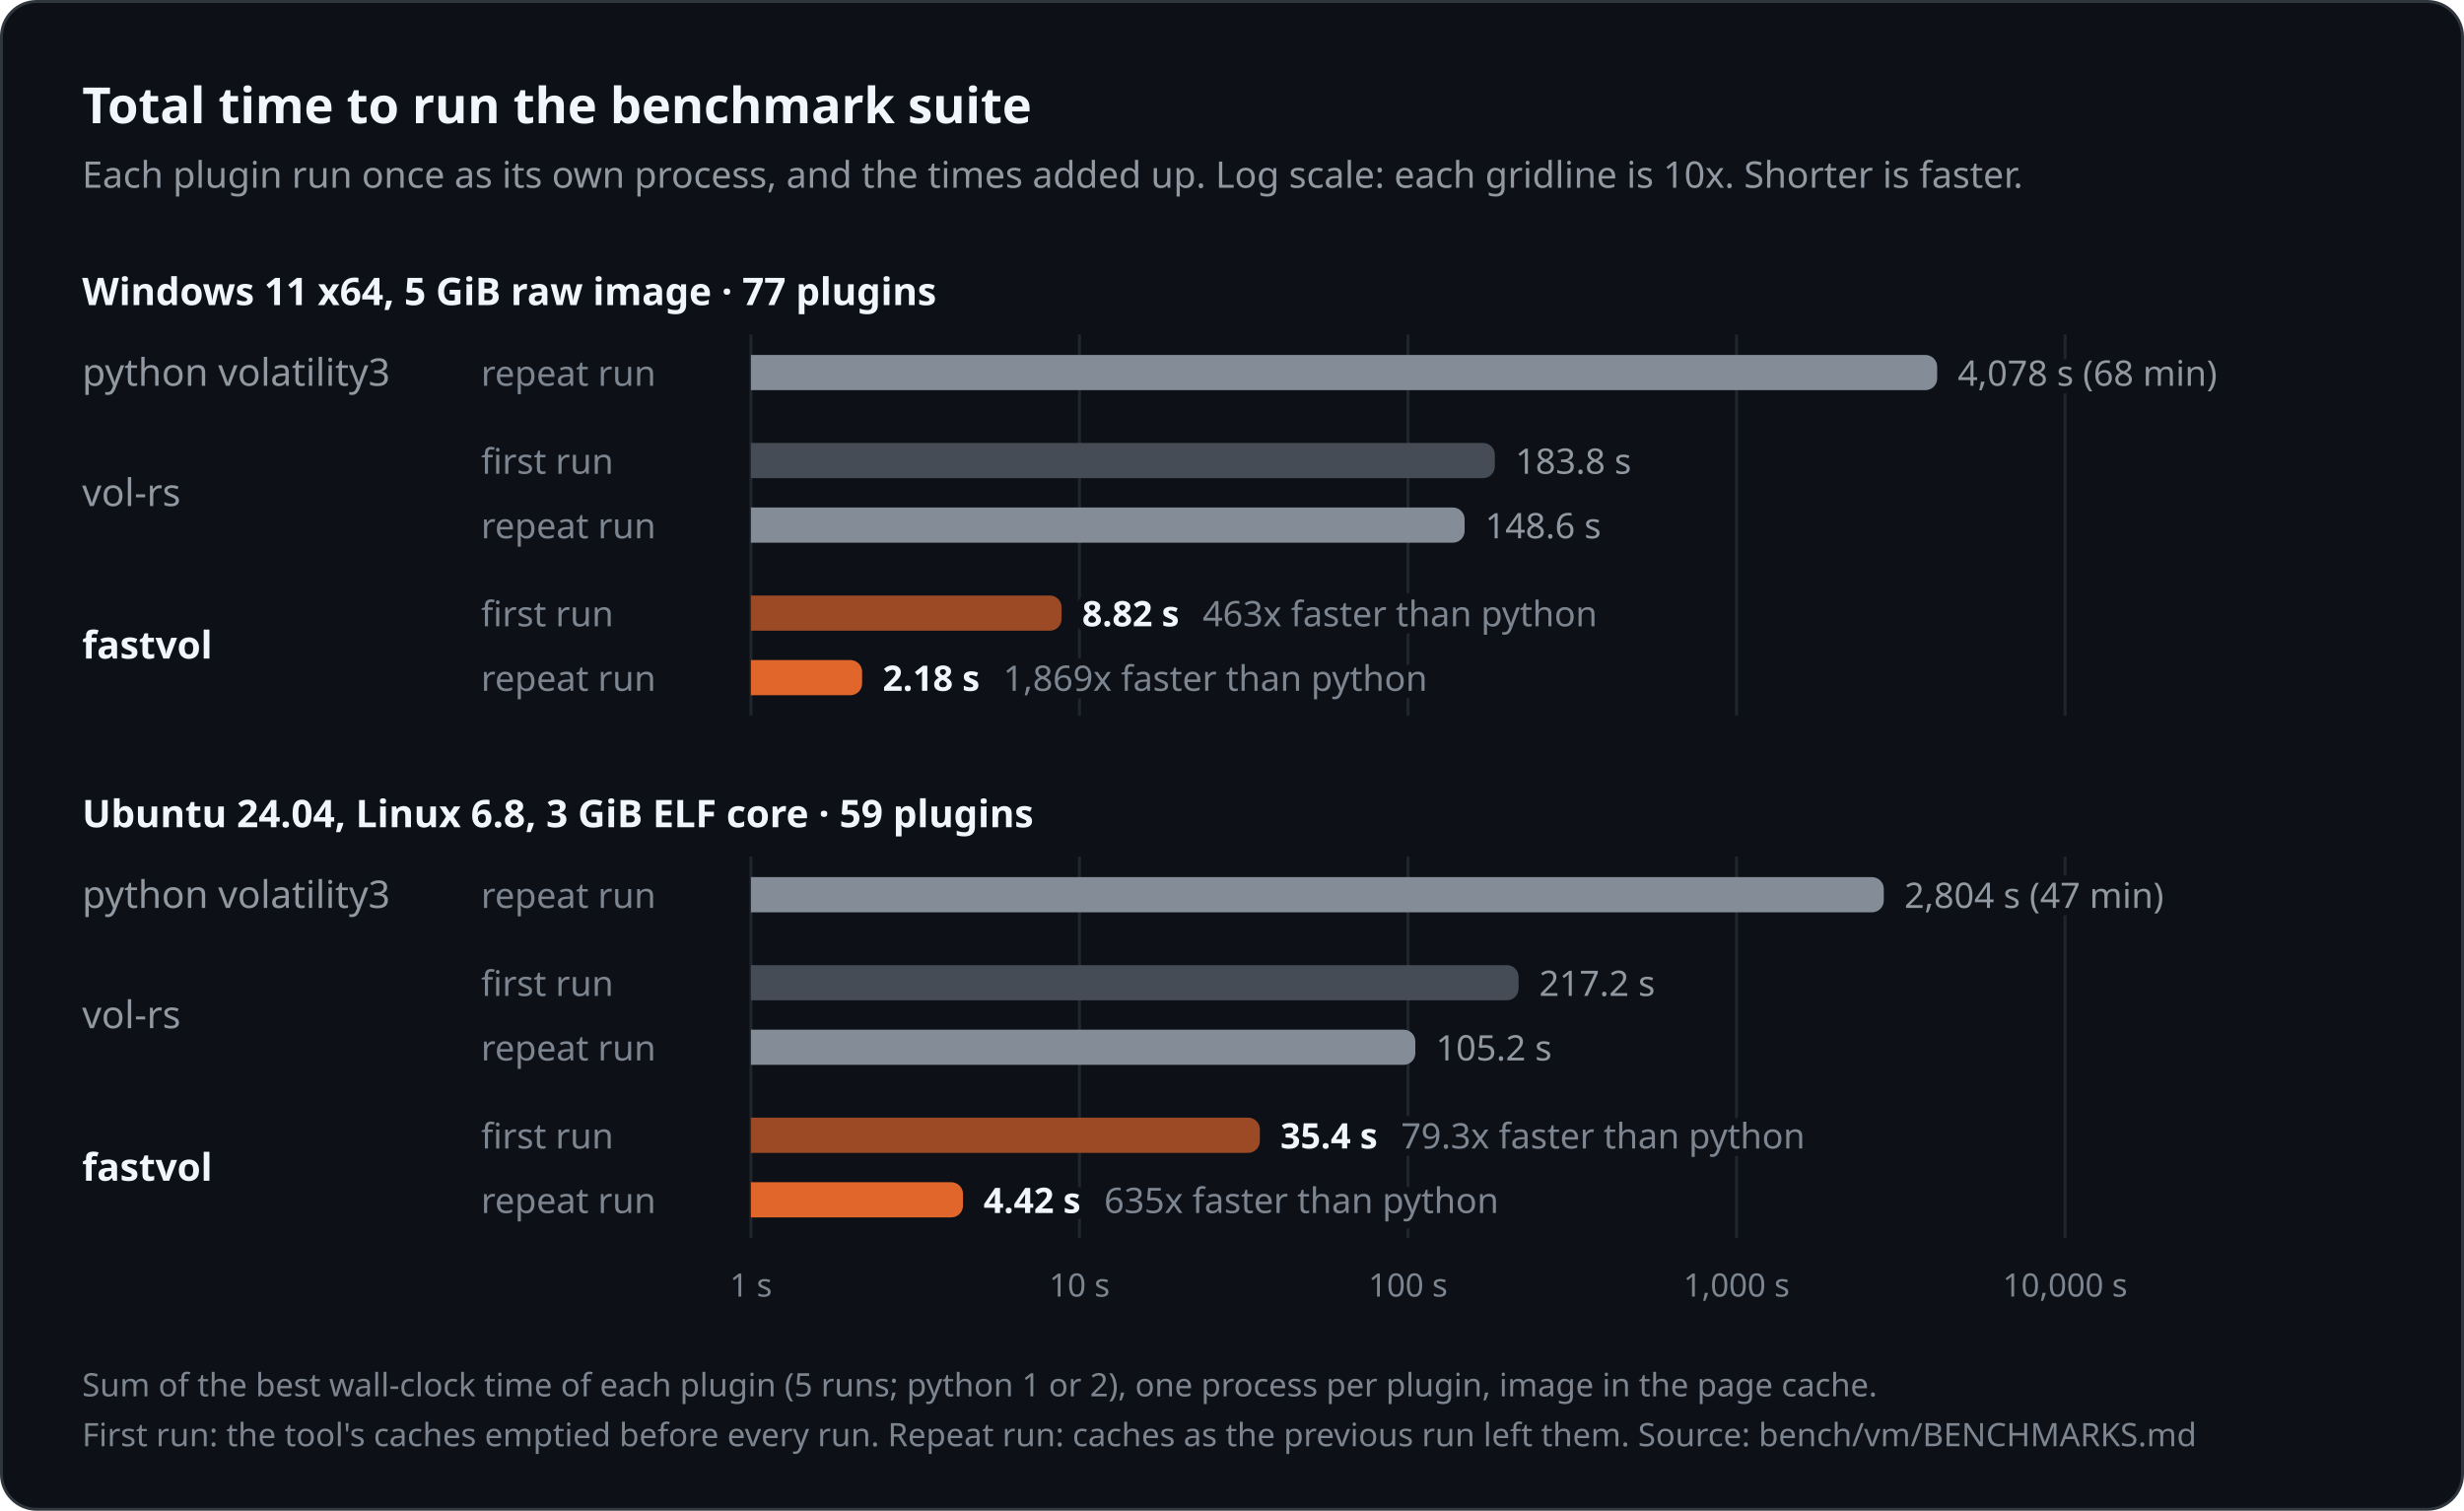
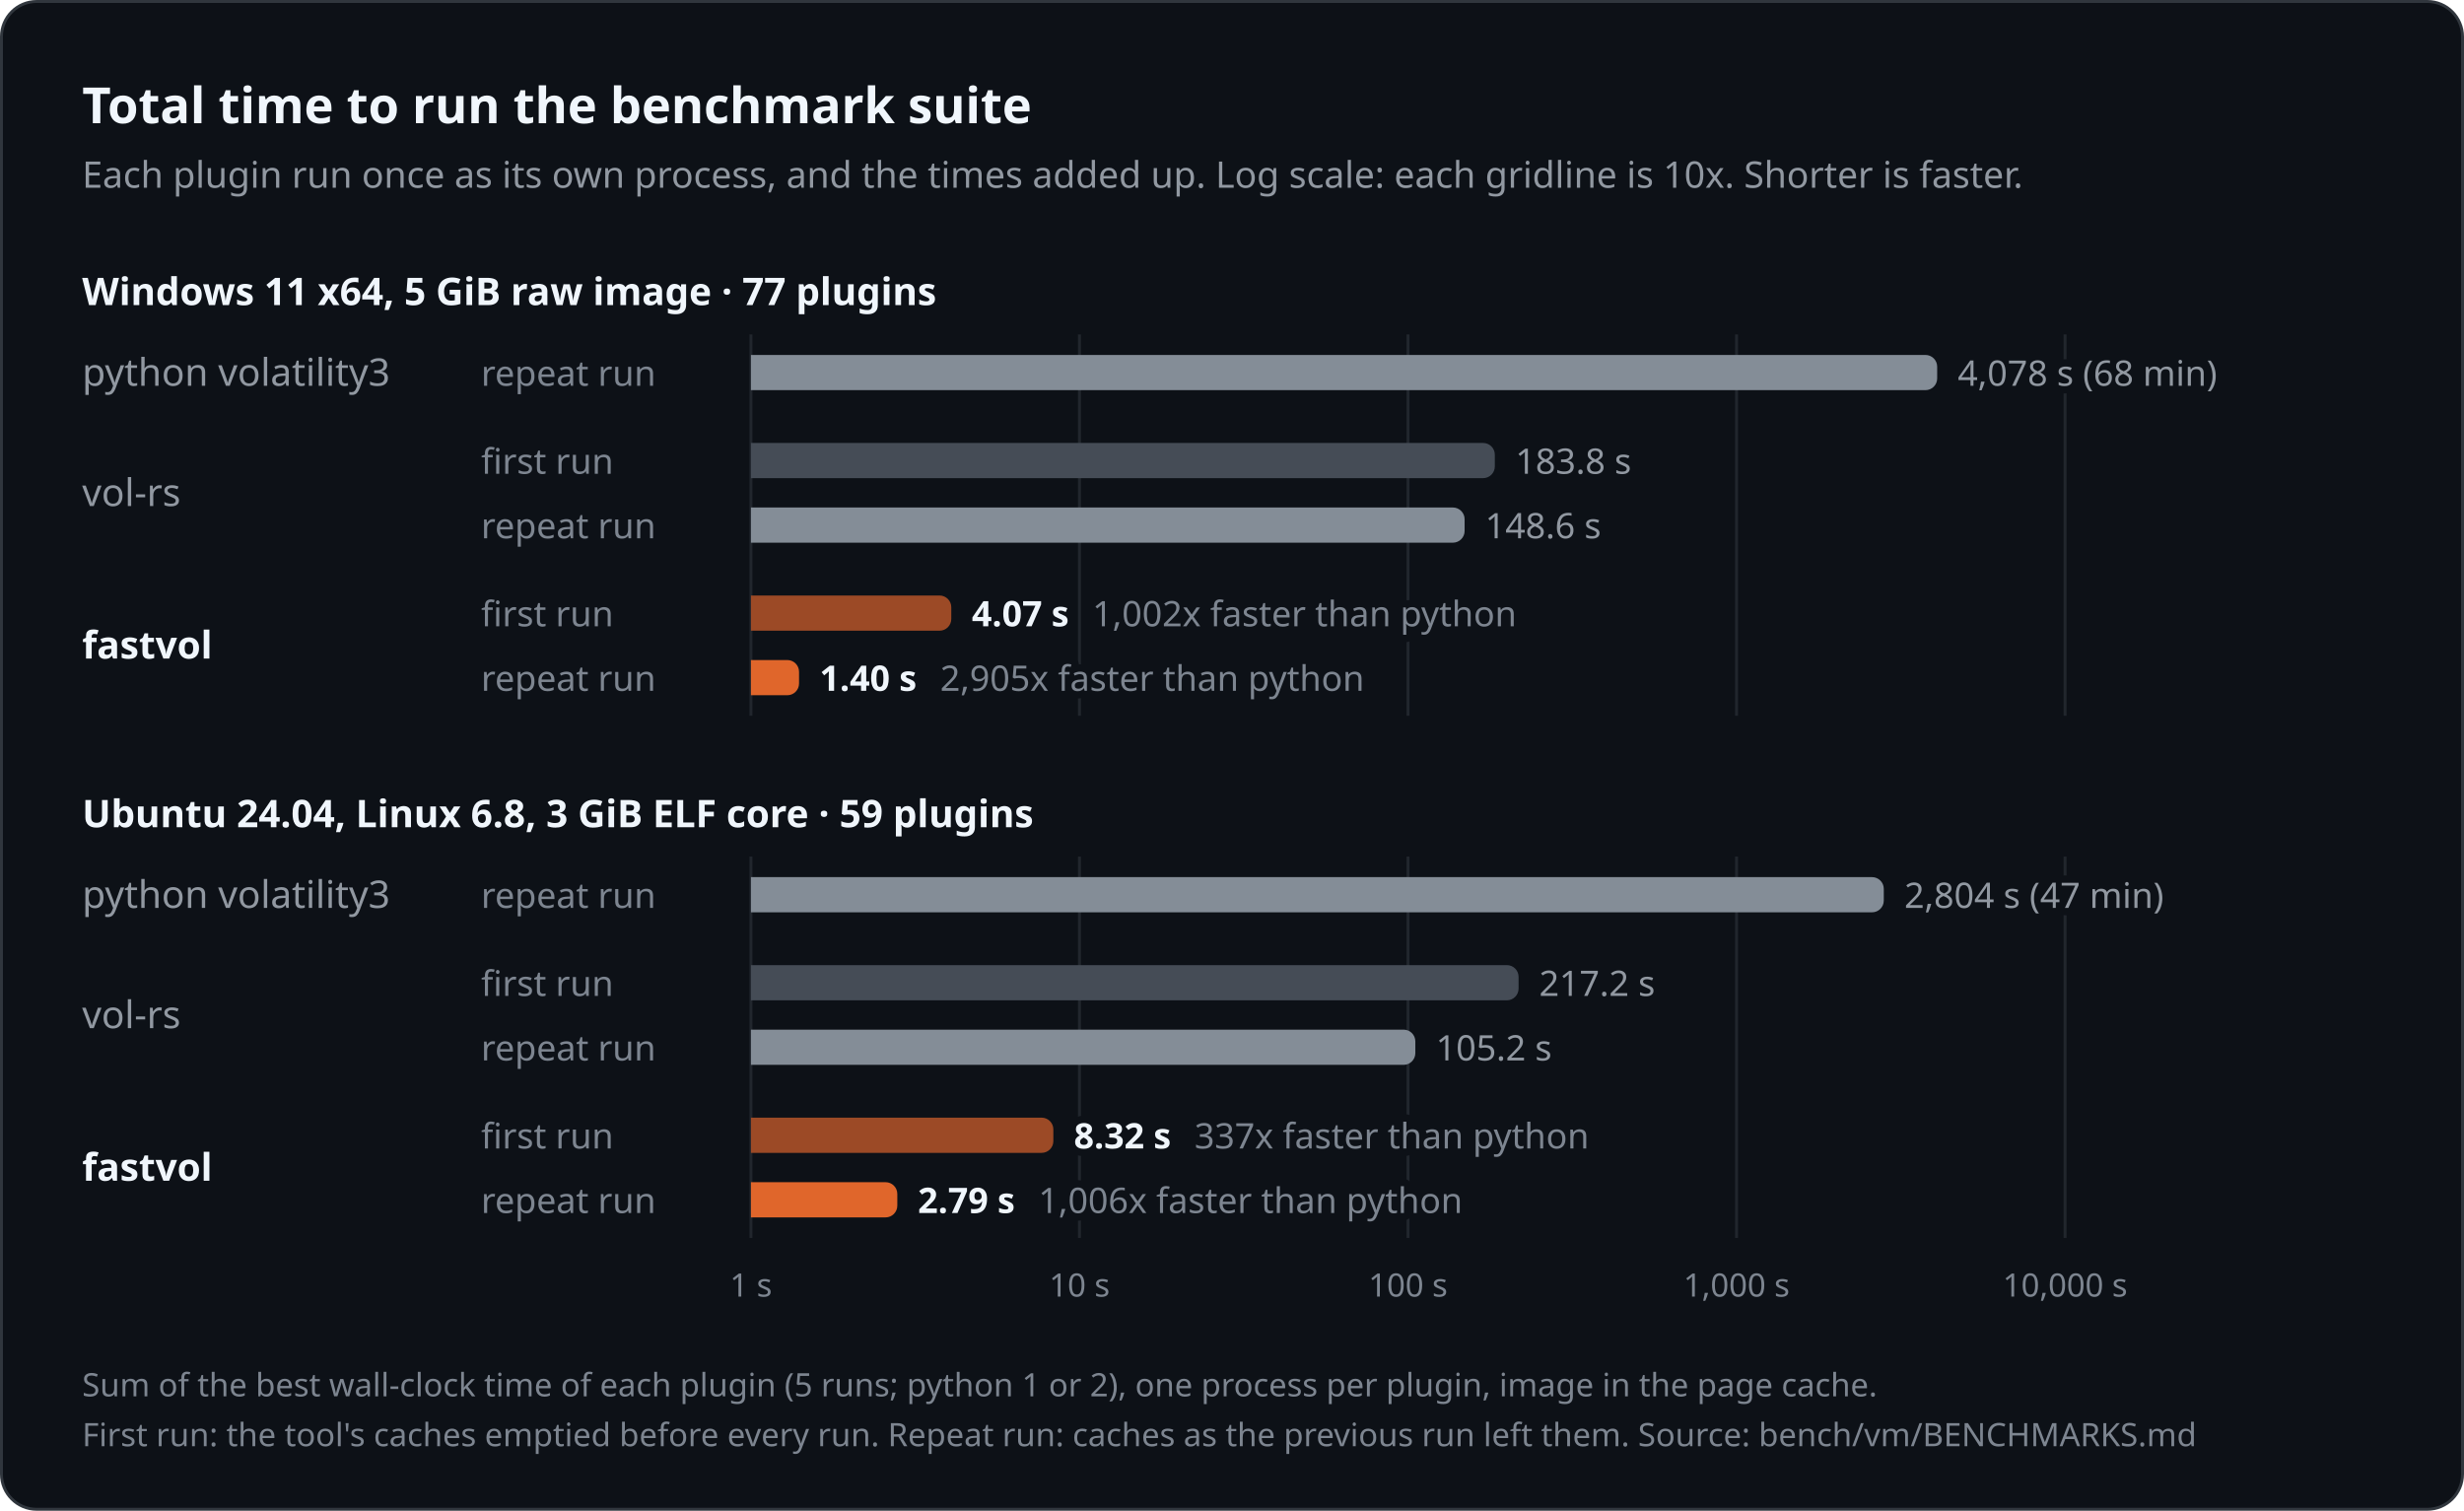
<svg xmlns="http://www.w3.org/2000/svg" width="840" height="515" viewBox="0 0 840 515" role="img" aria-labelledby="t d">
  <style>
text{font-family:-apple-system, BlinkMacSystemFont, 'Segoe UI', 'Noto Sans', Helvetica, Arial, sans-serif;fill:#f0f6fc}
.title{font-size:17px;font-weight:600}
.sub{font-size:12.5px;fill:#9198a1}
.h{font-size:13px;font-weight:600}
.tool{font-size:13px;fill:#9198a1}
.run{font-size:12px;fill:#7d8590}
.val{font-size:12px;fill:#9198a1;paint-order:stroke;stroke:#0d1117;stroke-width:5px;stroke-linejoin:round}
.b{font-weight:600;fill:#f0f6fc}
.note{font-weight:400;fill:#7d8590}
.tick{font-size:11px;fill:#7d8590}
.foot{font-size:11px;fill:#7d8590}
.grid{stroke:#21262d;stroke-width:1;fill:none}
</style>
  <rect x=".5" y=".5" width="839" height="514" rx="12" fill="#0d1117" stroke="#30363d" />
  <text x="28" y="42" class="title">Total time to run the benchmark suite</text>
  <text x="28" y="64" class="sub">Each plugin run once as its own process, and the times added up. Log scale: each gridline is 10x. Shorter is faster.</text>
  <text x="28" y="104" class="h">Windows 11 x64, 5 GiB raw image · 77 plugins</text>
  <path d="M256.0 114V244" class="grid" />
  <path d="M368.0 114V244" class="grid" />
  <path d="M480.0 114V244" class="grid" />
  <path d="M592.0 114V244" class="grid" />
  <path d="M704.0 114V244" class="grid" />
  <text x="28" y="131.5" class="tool">python volatility3</text>
  <text x="164" y="131.5" class="run">repeat run</text>
  <path fill="#848d97" d="M256 121.0H656.4A4 4 0 0 1 660.4 125.0V129.0A4 4 0 0 1 656.4 133.0H256Z" />
  <text x="667.4" y="131.5" class="val">4,078 s  (68 min)</text>
  <text x="28" y="172.5" class="tool">vol-rs</text>
  <text x="164" y="161.5" class="run">first run</text>
  <path fill="#454c56" d="M256 151.0H505.6A4 4 0 0 1 509.6 155.0V159.0A4 4 0 0 1 505.6 163.0H256Z" />
  <text x="516.6" y="161.5" class="val">183.8 s</text>
  <text x="164" y="183.5" class="run">repeat run</text>
  <path fill="#848d97" d="M256 173.0H495.3A4 4 0 0 1 499.3 177.0V181.0A4 4 0 0 1 495.3 185.0H256Z" />
  <text x="506.3" y="183.5" class="val">148.6 s</text>
  <text x="28" y="224.5" class="tool b">fastvol</text>
  <text x="164" y="213.5" class="run">first run</text>
-   <path fill="#9c4a26" d="M256 203.0H357.9A4 4 0 0 1 361.9 207.0V211.0A4 4 0 0 1 357.9 215.0H256Z" />
-   <text x="368.9" y="213.5" class="val b">8.82 s<tspan class="note" dx="8">463x faster than python</tspan>
+   <path fill="#9c4a26" d="M256 203.0H320.3A4 4 0 0 1 324.3 207.0V211.0A4 4 0 0 1 320.3 215.0H256Z" />
+   <text x="331.3" y="213.5" class="val b">4.07 s<tspan class="note" dx="8">1,002x faster than python</tspan>
  </text>
  <text x="164" y="235.5" class="run">repeat run</text>
-   <path fill="#e0662b" d="M256 225.0H289.9A4 4 0 0 1 293.9 229.0V233.0A4 4 0 0 1 289.9 237.0H256Z" />
-   <text x="300.9" y="235.5" class="val b">2.18 s<tspan class="note" dx="8">1,869x faster than python</tspan>
+   <path fill="#e0662b" d="M256 225.0H268.4A4 4 0 0 1 272.4 229.0V233.0A4 4 0 0 1 268.4 237.0H256Z" />
+   <text x="279.4" y="235.5" class="val b">1.40 s<tspan class="note" dx="8">2,905x faster than python</tspan>
  </text>
  <text x="28" y="282" class="h">Ubuntu 24.04, Linux 6.8, 3 GiB ELF core · 59 plugins</text>
  <path d="M256.0 292V422" class="grid" />
  <path d="M368.0 292V422" class="grid" />
  <path d="M480.0 292V422" class="grid" />
  <path d="M592.0 292V422" class="grid" />
  <path d="M704.0 292V422" class="grid" />
  <text x="28" y="309.5" class="tool">python volatility3</text>
  <text x="164" y="309.5" class="run">repeat run</text>
  <path fill="#848d97" d="M256 299.0H638.2A4 4 0 0 1 642.2 303.0V307.0A4 4 0 0 1 638.2 311.0H256Z" />
  <text x="649.2" y="309.5" class="val">2,804 s  (47 min)</text>
  <text x="28" y="350.5" class="tool">vol-rs</text>
  <text x="164" y="339.5" class="run">first run</text>
  <path fill="#454c56" d="M256 329.0H513.7A4 4 0 0 1 517.7 333.0V337.0A4 4 0 0 1 513.7 341.0H256Z" />
  <text x="524.7" y="339.5" class="val">217.2 s</text>
  <text x="164" y="361.5" class="run">repeat run</text>
  <path fill="#848d97" d="M256 351.0H478.5A4 4 0 0 1 482.5 355.0V359.0A4 4 0 0 1 478.5 363.0H256Z" />
  <text x="489.5" y="361.5" class="val">105.2 s</text>
  <text x="28" y="402.5" class="tool b">fastvol</text>
  <text x="164" y="391.5" class="run">first run</text>
-   <path fill="#9c4a26" d="M256 381.0H425.5A4 4 0 0 1 429.5 385.0V389.0A4 4 0 0 1 425.5 393.0H256Z" />
-   <text x="436.5" y="391.5" class="val b">35.4 s<tspan class="note" dx="8">79.3x faster than python</tspan>
+   <path fill="#9c4a26" d="M256 381.0H355.1A4 4 0 0 1 359.1 385.0V389.0A4 4 0 0 1 355.1 393.0H256Z" />
+   <text x="366.1" y="391.5" class="val b">8.32 s<tspan class="note" dx="8">337x faster than python</tspan>
  </text>
  <text x="164" y="413.5" class="run">repeat run</text>
-   <path fill="#e0662b" d="M256 403.0H324.3A4 4 0 0 1 328.3 407.0V411.0A4 4 0 0 1 324.3 415.0H256Z" />
-   <text x="335.3" y="413.5" class="val b">4.42 s<tspan class="note" dx="8">635x faster than python</tspan>
+   <path fill="#e0662b" d="M256 403.0H301.9A4 4 0 0 1 305.9 407.0V411.0A4 4 0 0 1 301.9 415.0H256Z" />
+   <text x="312.9" y="413.5" class="val b">2.79 s<tspan class="note" dx="8">1,006x faster than python</tspan>
  </text>
  <text x="256.0" y="442" class="tick" text-anchor="middle">1 s</text>
  <text x="368.0" y="442" class="tick" text-anchor="middle">10 s</text>
  <text x="480.0" y="442" class="tick" text-anchor="middle">100 s</text>
  <text x="592.0" y="442" class="tick" text-anchor="middle">1,000 s</text>
  <text x="704.0" y="442" class="tick" text-anchor="middle">10,000 s</text>
  <text x="28" y="476" class="foot">Sum of the best wall-clock time of each plugin (5 runs; python 1 or 2), one process per plugin, image in the page cache.</text>
  <text x="28" y="493" class="foot">First run: the tool's caches emptied before every run. Repeat run: caches as the previous run left them. Source: bench/vm/BENCHMARKS.md</text>
</svg>
